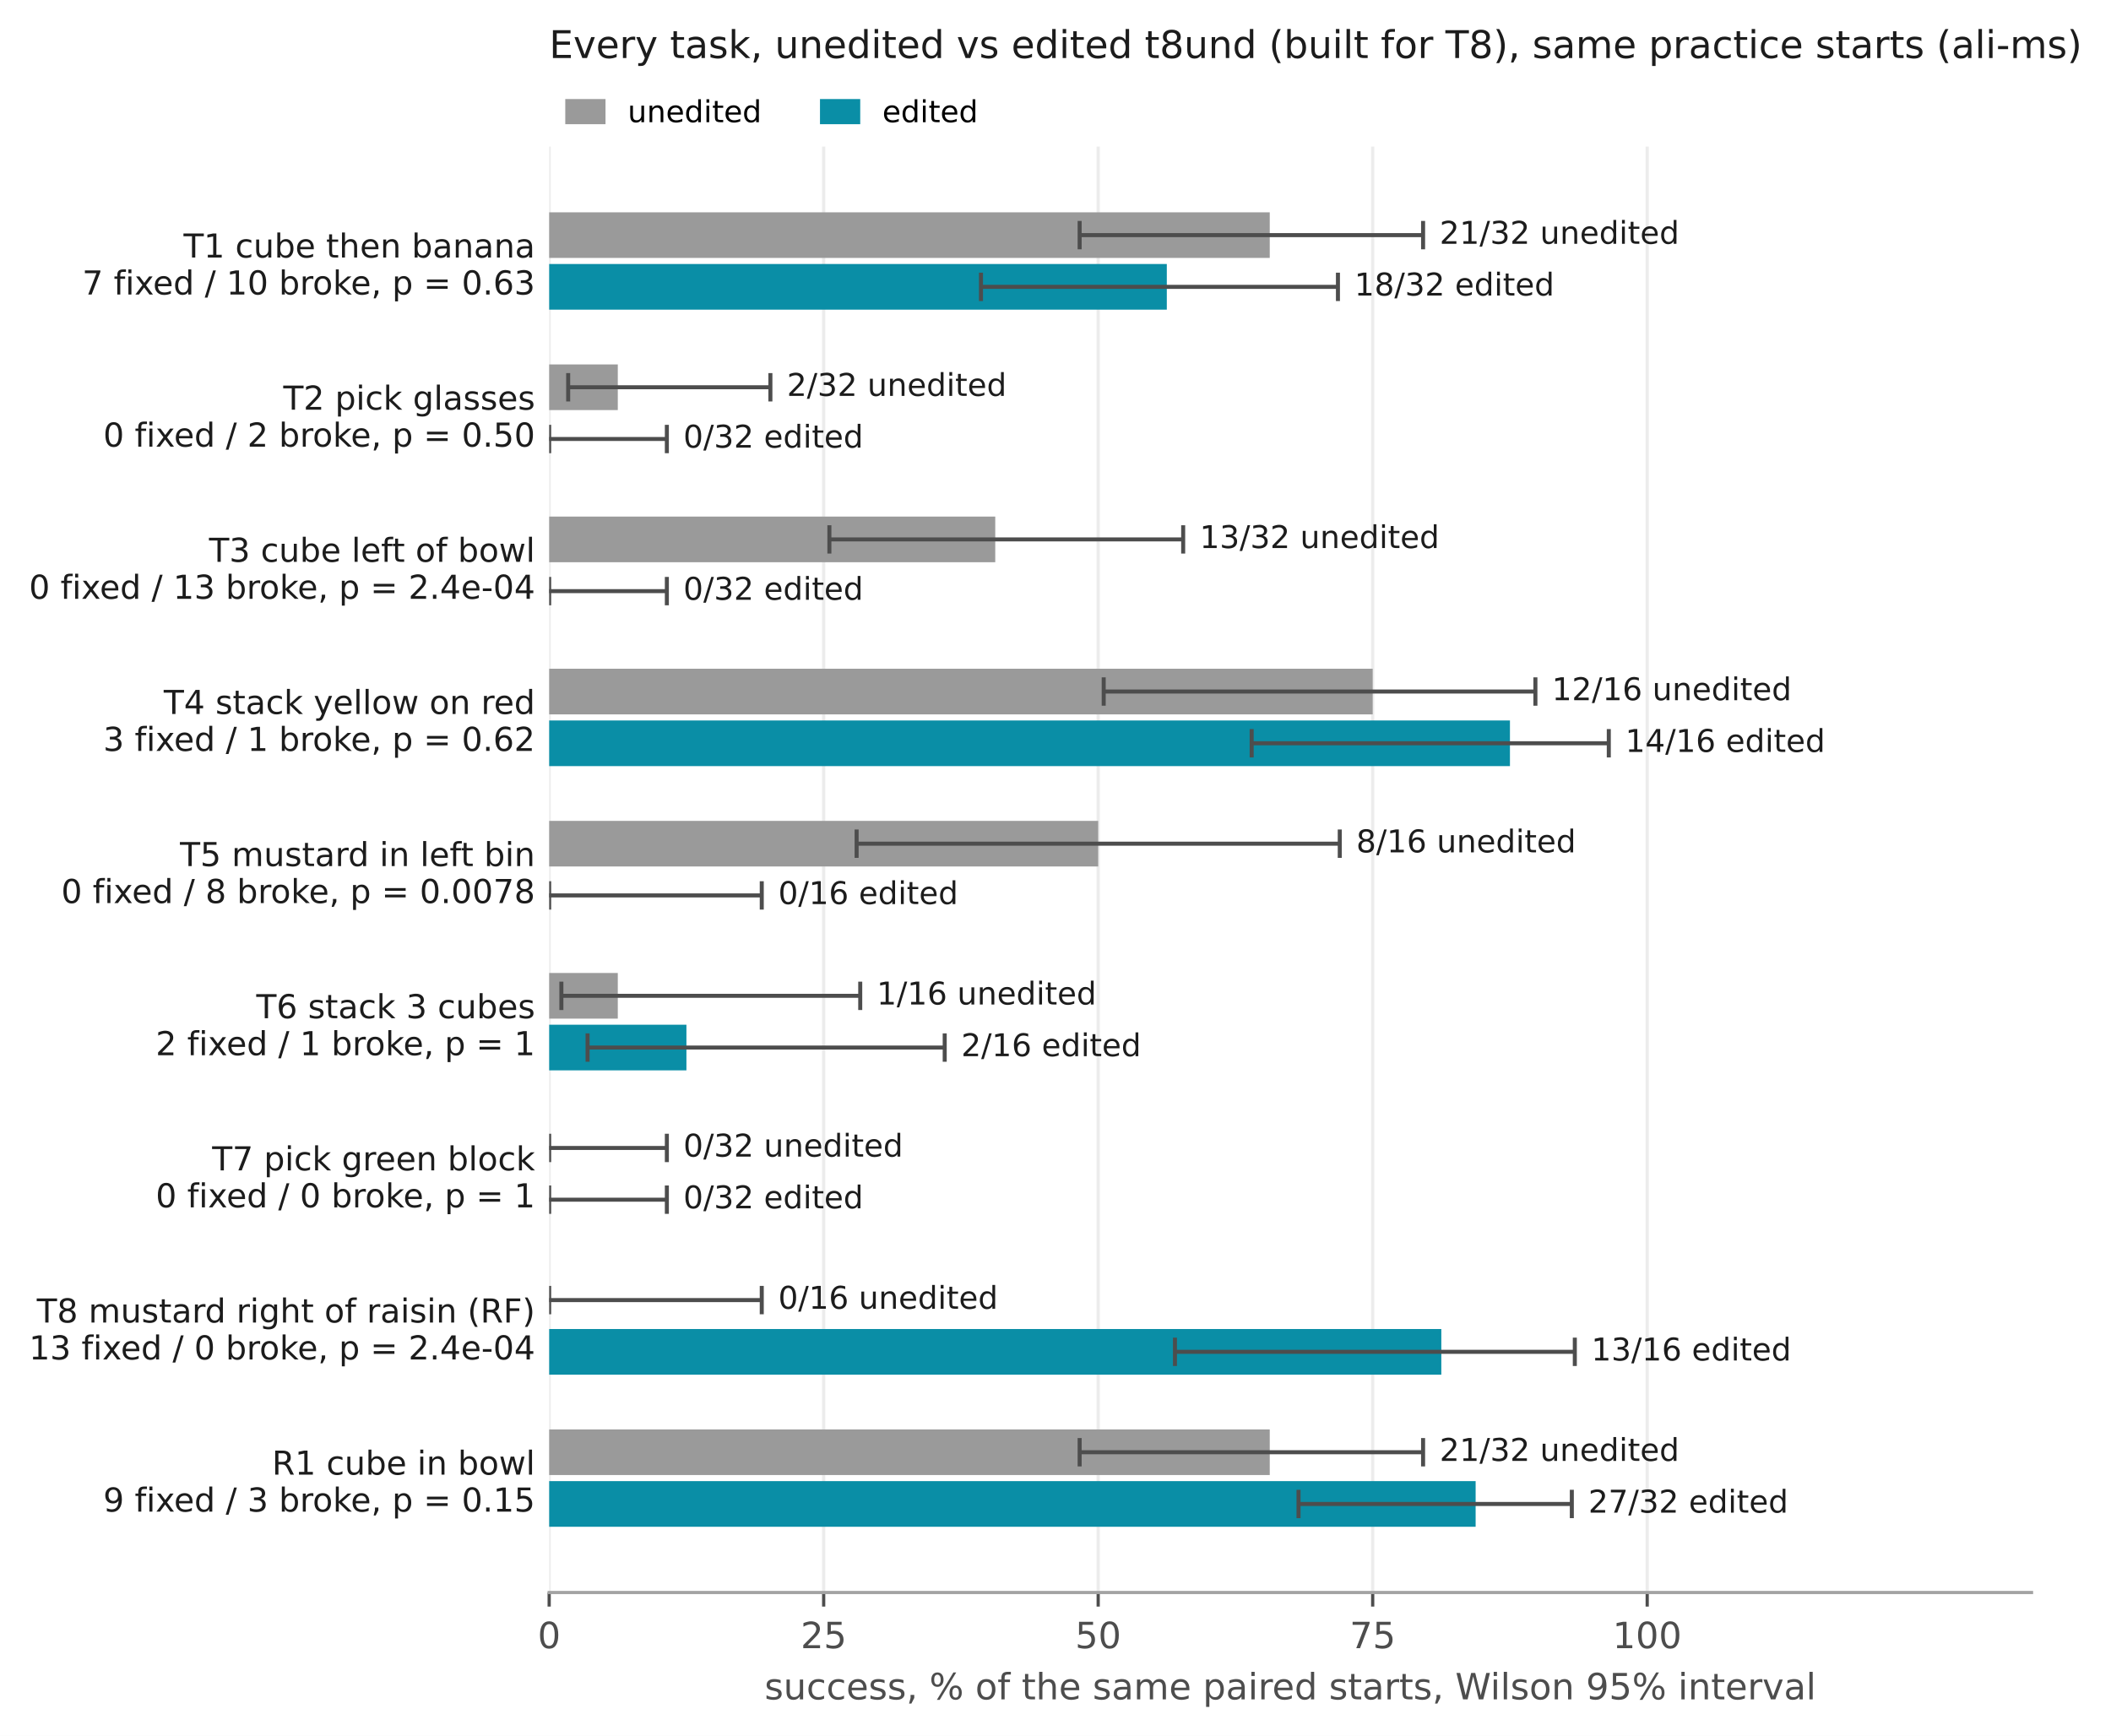
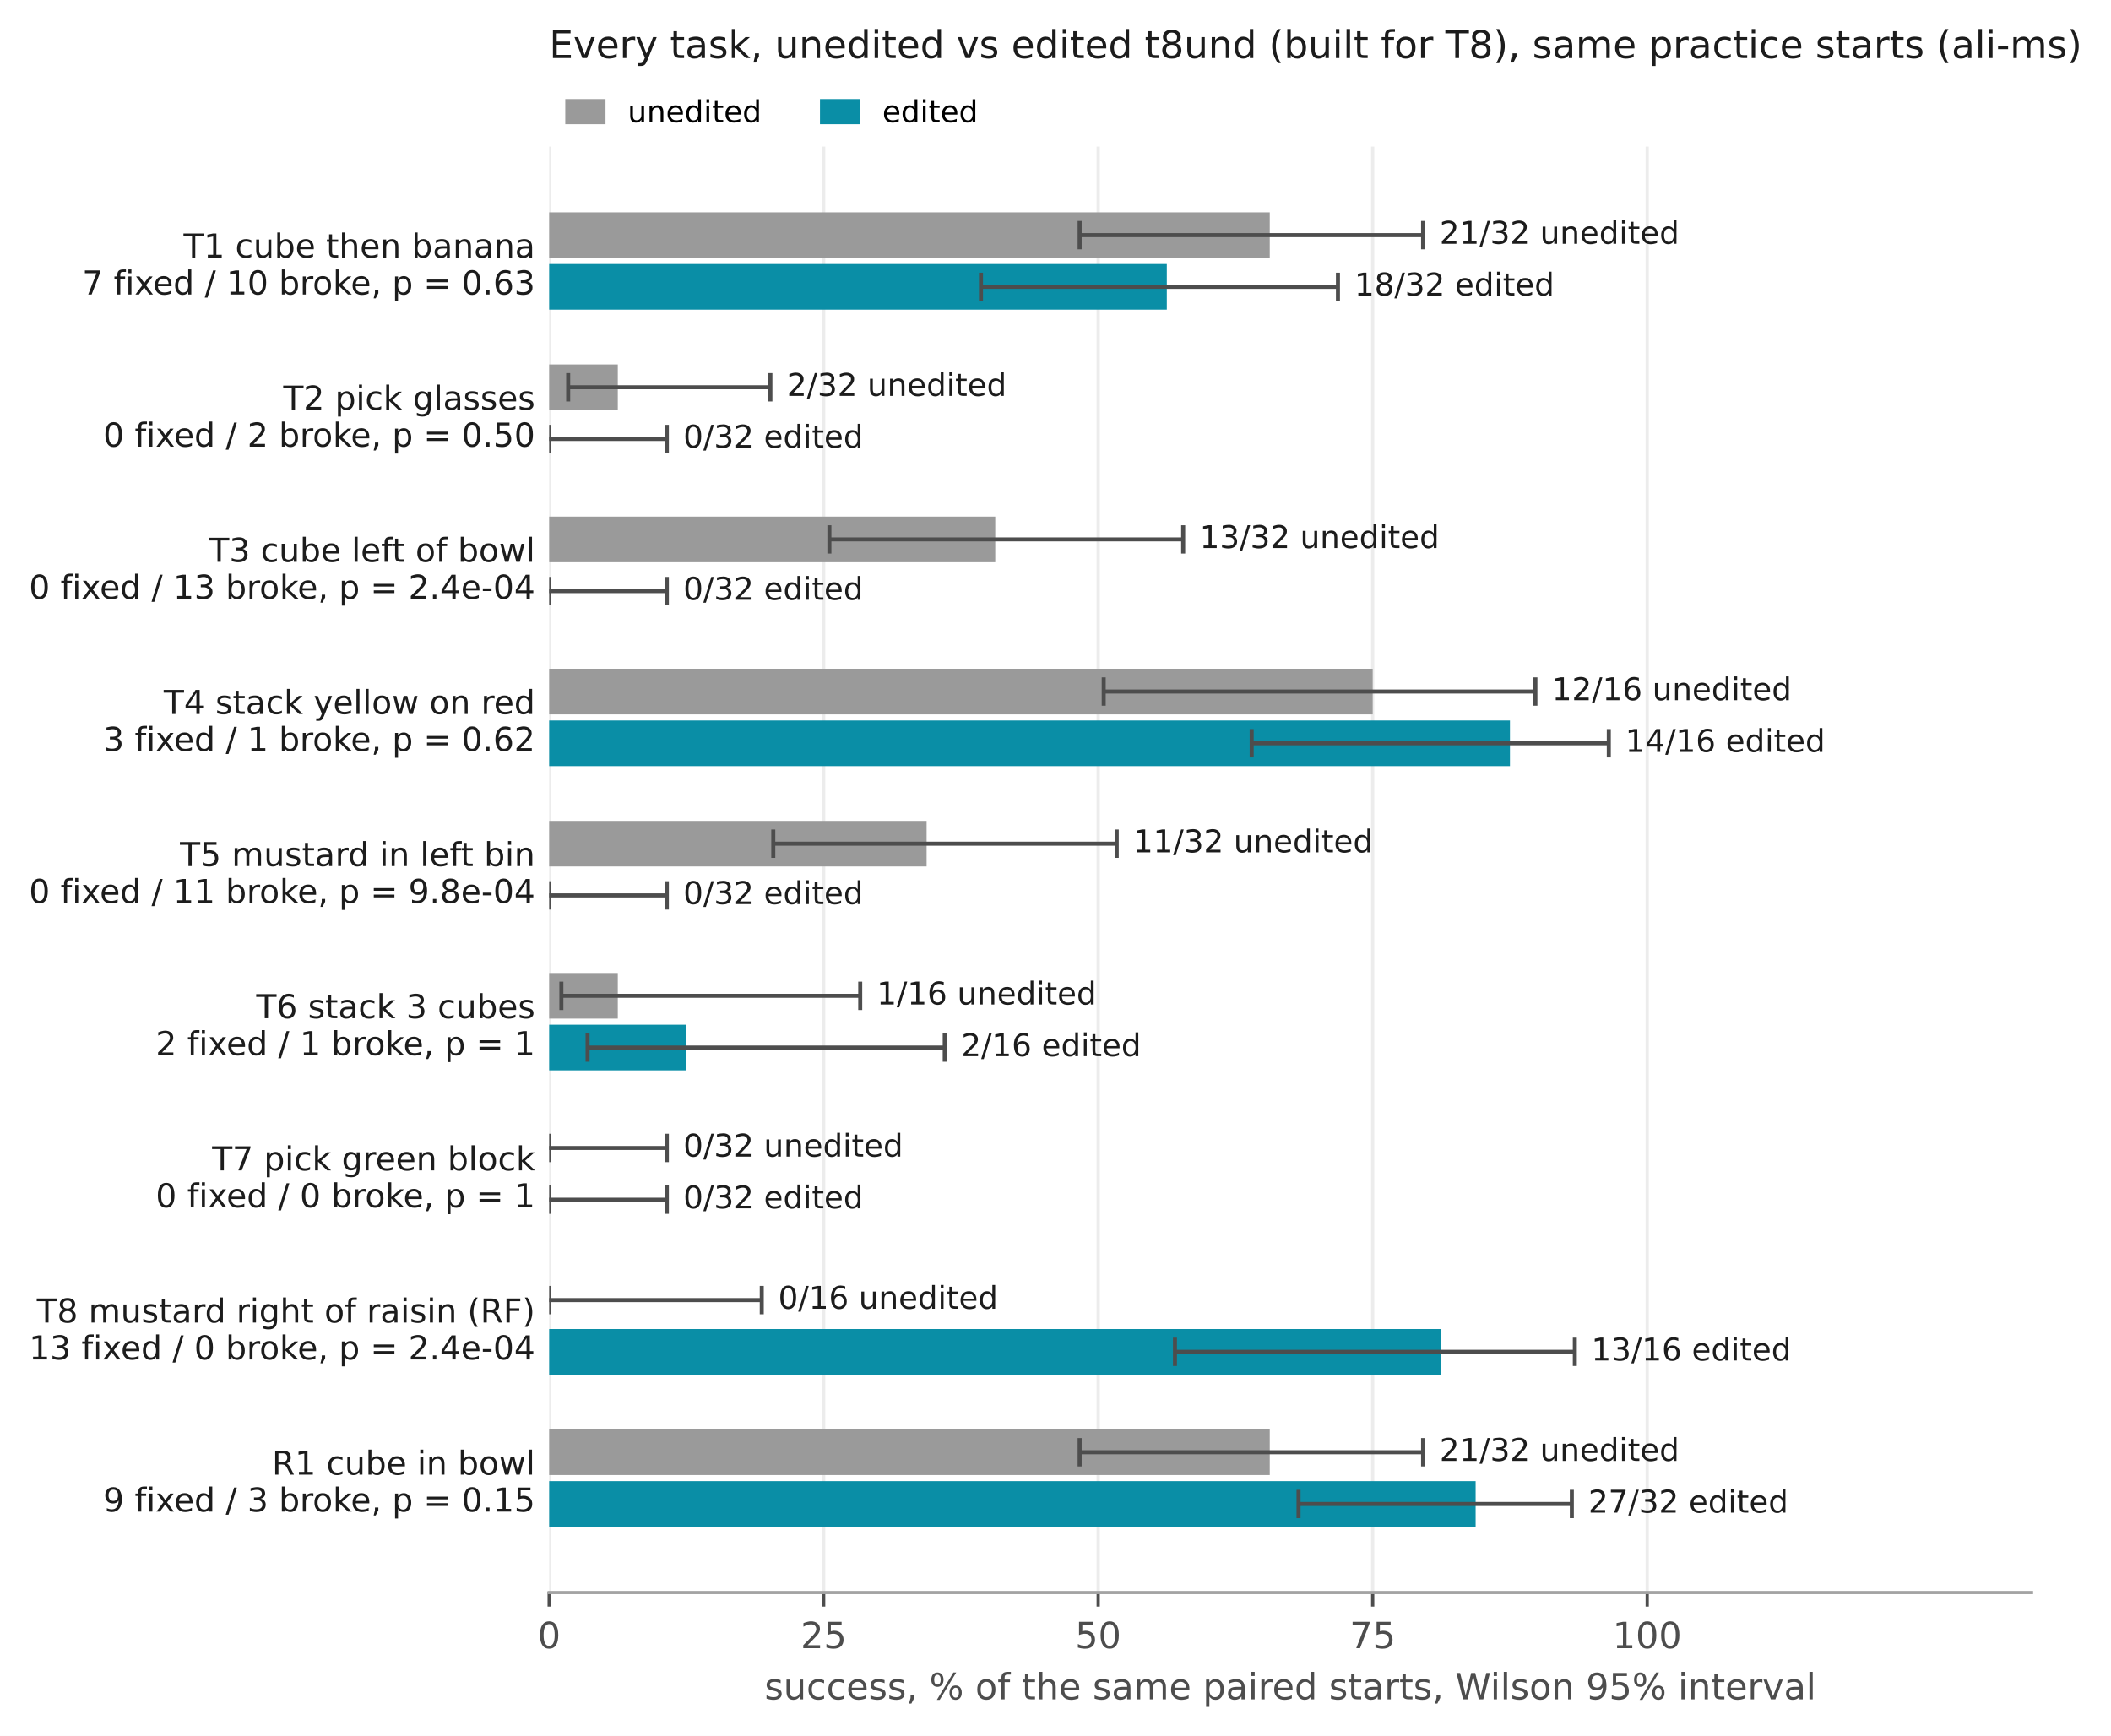
<svg xmlns="http://www.w3.org/2000/svg" xmlns:xlink="http://www.w3.org/1999/xlink" width="524.466pt" height="431.29pt" viewBox="0 0 524.466 431.29" version="1.1">
  <defs>
    <style type="text/css">*{stroke-linejoin: round; stroke-linecap: butt}</style>
  </defs>
  <g id="figure_1">
    <g id="patch_1">
      <path d="M 0 431.29  L 524.466 431.29  L 524.466 0  L 0 0  z " style="fill: #ffffff" />
    </g>
    <g id="axes_1">
      <g id="patch_2">
        <path d="M 136.438 395.67  L 504.718 395.67  L 504.718 36.419  L 136.438 36.419  z " style="fill: #ffffff" />
      </g>
      <g id="matplotlib.axis_1">
        <g id="xtick_1">
          <g id="line2d_1">
-             <path d="M 136.438 395.67  L 136.438 36.419  " clip-path="url(#pfbe857d27a)" style="fill: none; stroke: #ececec; stroke-width: 0.8; stroke-linecap: square" />
+             <path d="M 136.438 395.67  L 136.438 36.419  " clip-path="url(#p20f4d94d07)" style="fill: none; stroke: #ececec; stroke-width: 0.8; stroke-linecap: square" />
          </g>
          <g id="line2d_2">
            <defs>
-               <path id="m139476b08a" d="M 0 0  L 0 3.5  " style="stroke: #4d4d4d; stroke-width: 0.8" />
+               <path id="m79deeb6b96" d="M 0 0  L 0 3.5  " style="stroke: #4d4d4d; stroke-width: 0.8" />
            </defs>
            <g>
-               <use xlink:href="#m139476b08a" x="136.438" y="395.67" style="fill: #4d4d4d; stroke: #4d4d4d; stroke-width: 0.8" />
+               <use xlink:href="#m79deeb6b96" x="136.438" y="395.67" style="fill: #4d4d4d; stroke: #4d4d4d; stroke-width: 0.8" />
            </g>
          </g>
          <g id="text_1">
            <text style="font-size: 9px; font-family: 'DejaVu Sans'; text-anchor: middle; fill: #4d4d4d" x="136.438" y="409.508" transform="rotate(-0 136.438 409.5083)">0</text>
          </g>
        </g>
        <g id="xtick_2">
          <g id="line2d_3">
-             <path d="M 204.638 395.67  L 204.638 36.419  " clip-path="url(#pfbe857d27a)" style="fill: none; stroke: #ececec; stroke-width: 0.8; stroke-linecap: square" />
+             <path d="M 204.638 395.67  L 204.638 36.419  " clip-path="url(#p20f4d94d07)" style="fill: none; stroke: #ececec; stroke-width: 0.8; stroke-linecap: square" />
          </g>
          <g id="line2d_4">
            <g>
-               <use xlink:href="#m139476b08a" x="204.638" y="395.67" style="fill: #4d4d4d; stroke: #4d4d4d; stroke-width: 0.8" />
+               <use xlink:href="#m79deeb6b96" x="204.638" y="395.67" style="fill: #4d4d4d; stroke: #4d4d4d; stroke-width: 0.8" />
            </g>
          </g>
          <g id="text_2">
            <text style="font-size: 9px; font-family: 'DejaVu Sans'; text-anchor: middle; fill: #4d4d4d" x="204.638" y="409.508" transform="rotate(-0 204.638 409.5083)">25</text>
          </g>
        </g>
        <g id="xtick_3">
          <g id="line2d_5">
-             <path d="M 272.838 395.67  L 272.838 36.419  " clip-path="url(#pfbe857d27a)" style="fill: none; stroke: #ececec; stroke-width: 0.8; stroke-linecap: square" />
+             <path d="M 272.838 395.67  L 272.838 36.419  " clip-path="url(#p20f4d94d07)" style="fill: none; stroke: #ececec; stroke-width: 0.8; stroke-linecap: square" />
          </g>
          <g id="line2d_6">
            <g>
-               <use xlink:href="#m139476b08a" x="272.838" y="395.67" style="fill: #4d4d4d; stroke: #4d4d4d; stroke-width: 0.8" />
+               <use xlink:href="#m79deeb6b96" x="272.838" y="395.67" style="fill: #4d4d4d; stroke: #4d4d4d; stroke-width: 0.8" />
            </g>
          </g>
          <g id="text_3">
            <text style="font-size: 9px; font-family: 'DejaVu Sans'; text-anchor: middle; fill: #4d4d4d" x="272.838" y="409.508" transform="rotate(-0 272.838 409.5083)">50</text>
          </g>
        </g>
        <g id="xtick_4">
          <g id="line2d_7">
-             <path d="M 341.038 395.67  L 341.038 36.419  " clip-path="url(#pfbe857d27a)" style="fill: none; stroke: #ececec; stroke-width: 0.8; stroke-linecap: square" />
+             <path d="M 341.038 395.67  L 341.038 36.419  " clip-path="url(#p20f4d94d07)" style="fill: none; stroke: #ececec; stroke-width: 0.8; stroke-linecap: square" />
          </g>
          <g id="line2d_8">
            <g>
-               <use xlink:href="#m139476b08a" x="341.038" y="395.67" style="fill: #4d4d4d; stroke: #4d4d4d; stroke-width: 0.8" />
+               <use xlink:href="#m79deeb6b96" x="341.038" y="395.67" style="fill: #4d4d4d; stroke: #4d4d4d; stroke-width: 0.8" />
            </g>
          </g>
          <g id="text_4">
            <text style="font-size: 9px; font-family: 'DejaVu Sans'; text-anchor: middle; fill: #4d4d4d" x="341.038" y="409.508" transform="rotate(-0 341.038 409.5083)">75</text>
          </g>
        </g>
        <g id="xtick_5">
          <g id="line2d_9">
-             <path d="M 409.238 395.67  L 409.238 36.419  " clip-path="url(#pfbe857d27a)" style="fill: none; stroke: #ececec; stroke-width: 0.8; stroke-linecap: square" />
+             <path d="M 409.238 395.67  L 409.238 36.419  " clip-path="url(#p20f4d94d07)" style="fill: none; stroke: #ececec; stroke-width: 0.8; stroke-linecap: square" />
          </g>
          <g id="line2d_10">
            <g>
-               <use xlink:href="#m139476b08a" x="409.238" y="395.67" style="fill: #4d4d4d; stroke: #4d4d4d; stroke-width: 0.8" />
+               <use xlink:href="#m79deeb6b96" x="409.238" y="395.67" style="fill: #4d4d4d; stroke: #4d4d4d; stroke-width: 0.8" />
            </g>
          </g>
          <g id="text_5">
            <text style="font-size: 9px; font-family: 'DejaVu Sans'; text-anchor: middle; fill: #4d4d4d" x="409.238" y="409.508" transform="rotate(-0 409.238 409.5083)">100</text>
          </g>
        </g>
        <g id="text_6">
          <text style="font-size: 9px; font-family: 'DejaVu Sans'; text-anchor: middle; fill: #4d4d4d" x="320.578" y="422.219" transform="rotate(-0 320.578 422.2186)">success, % of the same paired starts, Wilson 95% interval</text>
        </g>
      </g>
      <g id="matplotlib.axis_2">
        <g id="ytick_1">
          <g id="line2d_11" />
          <g id="text_7">
            <text style="font-size: 8.2px; font-family: 'DejaVu Sans'; fill: #1c1c1c" transform="translate(67.56609 366.3914)">R1 cube in bowl</text>
            <text style="font-size: 8.2px; font-family: 'DejaVu Sans'; fill: #1c1c1c" transform="translate(25.63847 375.5736)">9 fixed / 3 broke, p = 0.15</text>
          </g>
        </g>
        <g id="ytick_2">
          <g id="line2d_12" />
          <g id="text_8">
            <text style="font-size: 8.2px; font-family: 'DejaVu Sans'; fill: #1c1c1c" transform="translate(9.150062 328.5914)">T8 mustard right of raisin (RF)</text>
            <text style="font-size: 8.2px; font-family: 'DejaVu Sans'; fill: #1c1c1c" transform="translate(7.2 337.7736)">13 fixed / 0 broke, p = 2.4e-04</text>
          </g>
        </g>
        <g id="ytick_3">
          <g id="line2d_13" />
          <g id="text_9">
            <text style="font-size: 8.2px; font-family: 'DejaVu Sans'; fill: #1c1c1c" transform="translate(52.71513 290.7914)">T7 pick green block</text>
            <text style="font-size: 8.2px; font-family: 'DejaVu Sans'; fill: #1c1c1c" transform="translate(38.67903 299.9737)">0 fixed / 0 broke, p = 1</text>
          </g>
        </g>
        <g id="ytick_4">
          <g id="line2d_14" />
          <g id="text_10">
            <text style="font-size: 8.2px; font-family: 'DejaVu Sans'; fill: #1c1c1c" transform="translate(63.68006 252.9914)">T6 stack 3 cubes</text>
            <text style="font-size: 8.2px; font-family: 'DejaVu Sans'; fill: #1c1c1c" transform="translate(38.67903 262.1737)">2 fixed / 1 broke, p = 1</text>
          </g>
        </g>
        <g id="ytick_5">
          <g id="line2d_15" />
          <g id="text_11">
            <text style="font-size: 8.2px; font-family: 'DejaVu Sans'; fill: #1c1c1c" transform="translate(44.72269 215.1914)">T5 mustard in left bin</text>
-             <text style="font-size: 8.2px; font-family: 'DejaVu Sans'; fill: #1c1c1c" transform="translate(15.20397 224.3736)">0 fixed / 8 broke, p = 0.0078</text>
+             <text style="font-size: 8.2px; font-family: 'DejaVu Sans'; fill: #1c1c1c" transform="translate(7.2 224.3736)">0 fixed / 11 broke, p = 9.8e-04</text>
          </g>
        </g>
        <g id="ytick_6">
          <g id="line2d_16" />
          <g id="text_12">
            <text style="font-size: 8.2px; font-family: 'DejaVu Sans'; fill: #1c1c1c" transform="translate(40.68931 177.3914)">T4 stack yellow on red</text>
            <text style="font-size: 8.2px; font-family: 'DejaVu Sans'; fill: #1c1c1c" transform="translate(25.63847 186.5736)">3 fixed / 1 broke, p = 0.62</text>
          </g>
        </g>
        <g id="ytick_7">
          <g id="line2d_17" />
          <g id="text_13">
            <text style="font-size: 8.2px; font-family: 'DejaVu Sans'; fill: #1c1c1c" transform="translate(51.93869 139.5914)">T3 cube left of bowl</text>
            <text style="font-size: 8.2px; font-family: 'DejaVu Sans'; fill: #1c1c1c" transform="translate(7.2 148.7737)">0 fixed / 13 broke, p = 2.4e-04</text>
          </g>
        </g>
        <g id="ytick_8">
          <g id="line2d_18" />
          <g id="text_14">
            <text style="font-size: 8.2px; font-family: 'DejaVu Sans'; fill: #1c1c1c" transform="translate(70.38997 101.7914)">T2 pick glasses</text>
            <text style="font-size: 8.2px; font-family: 'DejaVu Sans'; fill: #1c1c1c" transform="translate(25.63847 110.9737)">0 fixed / 2 broke, p = 0.50</text>
          </g>
        </g>
        <g id="ytick_9">
          <g id="line2d_19" />
          <g id="text_15">
            <text style="font-size: 8.2px; font-family: 'DejaVu Sans'; fill: #1c1c1c" transform="translate(45.60931 63.99144)">T1 cube then banana</text>
            <text style="font-size: 8.2px; font-family: 'DejaVu Sans'; fill: #1c1c1c" transform="translate(20.42122 73.17365)">7 fixed / 10 broke, p = 0.63</text>
          </g>
        </g>
      </g>
      <g id="patch_3">
-         <path d="M 136.438 64.088  L 315.463 64.088  L 315.463 52.748  L 136.438 52.748  z " clip-path="url(#pfbe857d27a)" style="fill: #9a9a9a" />
+         <path d="M 136.438 64.088  L 315.463 64.088  L 315.463 52.748  L 136.438 52.748  z " clip-path="url(#p20f4d94d07)" style="fill: #9a9a9a" />
      </g>
      <g id="patch_4">
-         <path d="M 136.438 76.94  L 289.888 76.94  L 289.888 65.6  L 136.438 65.6  z " clip-path="url(#pfbe857d27a)" style="fill: #0a8ea6" />
+         <path d="M 136.438 76.94  L 289.888 76.94  L 289.888 65.6  L 136.438 65.6  z " clip-path="url(#p20f4d94d07)" style="fill: #0a8ea6" />
      </g>
      <g id="patch_5">
-         <path d="M 136.438 101.888  L 153.488 101.888  L 153.488 90.548  L 136.438 90.548  z " clip-path="url(#pfbe857d27a)" style="fill: #9a9a9a" />
+         <path d="M 136.438 101.888  L 153.488 101.888  L 153.488 90.548  L 136.438 90.548  z " clip-path="url(#p20f4d94d07)" style="fill: #9a9a9a" />
      </g>
      <g id="patch_6">
-         <path d="M 136.438 114.74  L 136.438 114.74  L 136.438 103.4  L 136.438 103.4  z " clip-path="url(#pfbe857d27a)" style="fill: #0a8ea6" />
+         <path d="M 136.438 114.74  L 136.438 114.74  L 136.438 103.4  L 136.438 103.4  z " clip-path="url(#p20f4d94d07)" style="fill: #0a8ea6" />
      </g>
      <g id="patch_7">
-         <path d="M 136.438 139.688  L 247.263 139.688  L 247.263 128.348  L 136.438 128.348  z " clip-path="url(#pfbe857d27a)" style="fill: #9a9a9a" />
+         <path d="M 136.438 139.688  L 247.263 139.688  L 247.263 128.348  L 136.438 128.348  z " clip-path="url(#p20f4d94d07)" style="fill: #9a9a9a" />
      </g>
      <g id="patch_8">
-         <path d="M 136.438 152.54  L 136.438 152.54  L 136.438 141.2  L 136.438 141.2  z " clip-path="url(#pfbe857d27a)" style="fill: #0a8ea6" />
+         <path d="M 136.438 152.54  L 136.438 152.54  L 136.438 141.2  L 136.438 141.2  z " clip-path="url(#p20f4d94d07)" style="fill: #0a8ea6" />
      </g>
      <g id="patch_9">
-         <path d="M 136.438 177.488  L 341.038 177.488  L 341.038 166.148  L 136.438 166.148  z " clip-path="url(#pfbe857d27a)" style="fill: #9a9a9a" />
+         <path d="M 136.438 177.488  L 341.038 177.488  L 341.038 166.148  L 136.438 166.148  z " clip-path="url(#p20f4d94d07)" style="fill: #9a9a9a" />
      </g>
      <g id="patch_10">
-         <path d="M 136.438 190.34  L 375.138 190.34  L 375.138 179  L 136.438 179  z " clip-path="url(#pfbe857d27a)" style="fill: #0a8ea6" />
+         <path d="M 136.438 190.34  L 375.138 190.34  L 375.138 179  L 136.438 179  z " clip-path="url(#p20f4d94d07)" style="fill: #0a8ea6" />
      </g>
      <g id="patch_11">
-         <path d="M 136.438 215.288  L 272.838 215.288  L 272.838 203.948  L 136.438 203.948  z " clip-path="url(#pfbe857d27a)" style="fill: #9a9a9a" />
+         <path d="M 136.438 215.288  L 230.213 215.288  L 230.213 203.948  L 136.438 203.948  z " clip-path="url(#p20f4d94d07)" style="fill: #9a9a9a" />
      </g>
      <g id="patch_12">
-         <path d="M 136.438 228.14  L 136.438 228.14  L 136.438 216.8  L 136.438 216.8  z " clip-path="url(#pfbe857d27a)" style="fill: #0a8ea6" />
+         <path d="M 136.438 228.14  L 136.438 228.14  L 136.438 216.8  L 136.438 216.8  z " clip-path="url(#p20f4d94d07)" style="fill: #0a8ea6" />
      </g>
      <g id="patch_13">
-         <path d="M 136.438 253.088  L 153.488 253.088  L 153.488 241.748  L 136.438 241.748  z " clip-path="url(#pfbe857d27a)" style="fill: #9a9a9a" />
+         <path d="M 136.438 253.088  L 153.488 253.088  L 153.488 241.748  L 136.438 241.748  z " clip-path="url(#p20f4d94d07)" style="fill: #9a9a9a" />
      </g>
      <g id="patch_14">
-         <path d="M 136.438 265.94  L 170.538 265.94  L 170.538 254.6  L 136.438 254.6  z " clip-path="url(#pfbe857d27a)" style="fill: #0a8ea6" />
+         <path d="M 136.438 265.94  L 170.538 265.94  L 170.538 254.6  L 136.438 254.6  z " clip-path="url(#p20f4d94d07)" style="fill: #0a8ea6" />
      </g>
      <g id="patch_15">
-         <path d="M 136.438 290.888  L 136.438 290.888  L 136.438 279.548  L 136.438 279.548  z " clip-path="url(#pfbe857d27a)" style="fill: #9a9a9a" />
+         <path d="M 136.438 290.888  L 136.438 290.888  L 136.438 279.548  L 136.438 279.548  z " clip-path="url(#p20f4d94d07)" style="fill: #9a9a9a" />
      </g>
      <g id="patch_16">
-         <path d="M 136.438 303.74  L 136.438 303.74  L 136.438 292.4  L 136.438 292.4  z " clip-path="url(#pfbe857d27a)" style="fill: #0a8ea6" />
+         <path d="M 136.438 303.74  L 136.438 303.74  L 136.438 292.4  L 136.438 292.4  z " clip-path="url(#p20f4d94d07)" style="fill: #0a8ea6" />
      </g>
      <g id="patch_17">
-         <path d="M 136.438 328.688  L 136.438 328.688  L 136.438 317.348  L 136.438 317.348  z " clip-path="url(#pfbe857d27a)" style="fill: #9a9a9a" />
+         <path d="M 136.438 328.688  L 136.438 328.688  L 136.438 317.348  L 136.438 317.348  z " clip-path="url(#p20f4d94d07)" style="fill: #9a9a9a" />
      </g>
      <g id="patch_18">
-         <path d="M 136.438 341.54  L 358.088 341.54  L 358.088 330.2  L 136.438 330.2  z " clip-path="url(#pfbe857d27a)" style="fill: #0a8ea6" />
+         <path d="M 136.438 341.54  L 358.088 341.54  L 358.088 330.2  L 136.438 330.2  z " clip-path="url(#p20f4d94d07)" style="fill: #0a8ea6" />
      </g>
      <g id="patch_19">
-         <path d="M 136.438 366.488  L 315.463 366.488  L 315.463 355.148  L 136.438 355.148  z " clip-path="url(#pfbe857d27a)" style="fill: #9a9a9a" />
+         <path d="M 136.438 366.488  L 315.463 366.488  L 315.463 355.148  L 136.438 355.148  z " clip-path="url(#p20f4d94d07)" style="fill: #9a9a9a" />
      </g>
      <g id="patch_20">
-         <path d="M 136.438 379.34  L 366.613 379.34  L 366.613 368  L 136.438 368  z " clip-path="url(#pfbe857d27a)" style="fill: #0a8ea6" />
+         <path d="M 136.438 379.34  L 366.613 379.34  L 366.613 368  L 136.438 368  z " clip-path="url(#p20f4d94d07)" style="fill: #0a8ea6" />
      </g>
      <g id="patch_21">
        <path d="M 136.438 395.67  L 504.718 395.67  " style="fill: none; stroke: #a3a3a3; stroke-width: 0.8; stroke-linejoin: miter; stroke-linecap: square" />
      </g>
      <g id="line2d_20">
-         <path d="M 268.231 58.418  L 353.558 58.418  " clip-path="url(#pfbe857d27a)" style="fill: none; stroke: #4d4d4d" />
+         <path d="M 268.231 58.418  L 353.558 58.418  " clip-path="url(#p20f4d94d07)" style="fill: none; stroke: #4d4d4d" />
      </g>
      <g id="line2d_21">
-         <path d="M 268.231 61.442  L 268.231 55.394  " clip-path="url(#pfbe857d27a)" style="fill: none; stroke: #4d4d4d; stroke-linecap: square" />
+         <path d="M 268.231 61.442  L 268.231 55.394  " clip-path="url(#p20f4d94d07)" style="fill: none; stroke: #4d4d4d; stroke-linecap: square" />
      </g>
      <g id="line2d_22">
-         <path d="M 353.558 61.442  L 353.558 55.394  " clip-path="url(#pfbe857d27a)" style="fill: none; stroke: #4d4d4d; stroke-linecap: square" />
+         <path d="M 353.558 61.442  L 353.558 55.394  " clip-path="url(#p20f4d94d07)" style="fill: none; stroke: #4d4d4d; stroke-linecap: square" />
      </g>
      <g id="text_16">
        <text style="font-size: 7.8px; font-family: 'DejaVu Sans'; text-anchor: start; fill: #1c1c1c" x="357.65" y="60.57" transform="rotate(-0 357.6504 60.57043)">21/32 unedited</text>
      </g>
      <g id="line2d_23">
-         <path d="M 243.718 71.27  L 332.403 71.27  " clip-path="url(#pfbe857d27a)" style="fill: none; stroke: #4d4d4d" />
+         <path d="M 243.718 71.27  L 332.403 71.27  " clip-path="url(#p20f4d94d07)" style="fill: none; stroke: #4d4d4d" />
      </g>
      <g id="line2d_24">
-         <path d="M 243.718 74.294  L 243.718 68.246  " clip-path="url(#pfbe857d27a)" style="fill: none; stroke: #4d4d4d; stroke-linecap: square" />
+         <path d="M 243.718 74.294  L 243.718 68.246  " clip-path="url(#p20f4d94d07)" style="fill: none; stroke: #4d4d4d; stroke-linecap: square" />
      </g>
      <g id="line2d_25">
-         <path d="M 332.403 74.294  L 332.403 68.246  " clip-path="url(#pfbe857d27a)" style="fill: none; stroke: #4d4d4d; stroke-linecap: square" />
+         <path d="M 332.403 74.294  L 332.403 68.246  " clip-path="url(#p20f4d94d07)" style="fill: none; stroke: #4d4d4d; stroke-linecap: square" />
      </g>
      <g id="text_17">
        <text style="font-size: 7.8px; font-family: 'DejaVu Sans'; text-anchor: start; fill: #1c1c1c" x="336.495" y="73.422" transform="rotate(-0 336.495 73.42243)">18/32 edited</text>
      </g>
      <g id="line2d_26">
-         <path d="M 141.16 96.218  L 191.399 96.218  " clip-path="url(#pfbe857d27a)" style="fill: none; stroke: #4d4d4d" />
+         <path d="M 141.16 96.218  L 191.399 96.218  " clip-path="url(#p20f4d94d07)" style="fill: none; stroke: #4d4d4d" />
      </g>
      <g id="line2d_27">
-         <path d="M 141.16 99.242  L 141.16 93.194  " clip-path="url(#pfbe857d27a)" style="fill: none; stroke: #4d4d4d; stroke-linecap: square" />
+         <path d="M 141.16 99.242  L 141.16 93.194  " clip-path="url(#p20f4d94d07)" style="fill: none; stroke: #4d4d4d; stroke-linecap: square" />
      </g>
      <g id="line2d_28">
-         <path d="M 191.399 99.242  L 191.399 93.194  " clip-path="url(#pfbe857d27a)" style="fill: none; stroke: #4d4d4d; stroke-linecap: square" />
+         <path d="M 191.399 99.242  L 191.399 93.194  " clip-path="url(#p20f4d94d07)" style="fill: none; stroke: #4d4d4d; stroke-linecap: square" />
      </g>
      <g id="text_18">
        <text style="font-size: 7.8px; font-family: 'DejaVu Sans'; text-anchor: start; fill: #1c1c1c" x="195.491" y="98.37" transform="rotate(-0 195.4914 98.37043)">2/32 unedited</text>
      </g>
      <g id="line2d_29">
-         <path d="M 136.438 109.07  L 165.677 109.07  " clip-path="url(#pfbe857d27a)" style="fill: none; stroke: #4d4d4d" />
+         <path d="M 136.438 109.07  L 165.677 109.07  " clip-path="url(#p20f4d94d07)" style="fill: none; stroke: #4d4d4d" />
      </g>
      <g id="line2d_30">
-         <path d="M 136.438 112.094  L 136.438 106.046  " clip-path="url(#pfbe857d27a)" style="fill: none; stroke: #4d4d4d; stroke-linecap: square" />
+         <path d="M 136.438 112.094  L 136.438 106.046  " clip-path="url(#p20f4d94d07)" style="fill: none; stroke: #4d4d4d; stroke-linecap: square" />
      </g>
      <g id="line2d_31">
-         <path d="M 165.677 112.094  L 165.677 106.046  " clip-path="url(#pfbe857d27a)" style="fill: none; stroke: #4d4d4d; stroke-linecap: square" />
+         <path d="M 165.677 112.094  L 165.677 106.046  " clip-path="url(#p20f4d94d07)" style="fill: none; stroke: #4d4d4d; stroke-linecap: square" />
      </g>
      <g id="text_19">
        <text style="font-size: 7.8px; font-family: 'DejaVu Sans'; text-anchor: start; fill: #1c1c1c" x="169.769" y="111.222" transform="rotate(-0 169.7685 111.2224)">0/32 edited</text>
      </g>
      <g id="line2d_32">
-         <path d="M 206.056 134.018  L 293.953 134.018  " clip-path="url(#pfbe857d27a)" style="fill: none; stroke: #4d4d4d" />
+         <path d="M 206.056 134.018  L 293.953 134.018  " clip-path="url(#p20f4d94d07)" style="fill: none; stroke: #4d4d4d" />
      </g>
      <g id="line2d_33">
-         <path d="M 206.056 137.042  L 206.056 130.994  " clip-path="url(#pfbe857d27a)" style="fill: none; stroke: #4d4d4d; stroke-linecap: square" />
+         <path d="M 206.056 137.042  L 206.056 130.994  " clip-path="url(#p20f4d94d07)" style="fill: none; stroke: #4d4d4d; stroke-linecap: square" />
      </g>
      <g id="line2d_34">
-         <path d="M 293.953 137.042  L 293.953 130.994  " clip-path="url(#pfbe857d27a)" style="fill: none; stroke: #4d4d4d; stroke-linecap: square" />
+         <path d="M 293.953 137.042  L 293.953 130.994  " clip-path="url(#p20f4d94d07)" style="fill: none; stroke: #4d4d4d; stroke-linecap: square" />
      </g>
      <g id="text_20">
        <text style="font-size: 7.8px; font-family: 'DejaVu Sans'; text-anchor: start; fill: #1c1c1c" x="298.045" y="136.17" transform="rotate(-0 298.0447 136.1704)">13/32 unedited</text>
      </g>
      <g id="line2d_35">
-         <path d="M 136.438 146.87  L 165.677 146.87  " clip-path="url(#pfbe857d27a)" style="fill: none; stroke: #4d4d4d" />
+         <path d="M 136.438 146.87  L 165.677 146.87  " clip-path="url(#p20f4d94d07)" style="fill: none; stroke: #4d4d4d" />
      </g>
      <g id="line2d_36">
-         <path d="M 136.438 149.894  L 136.438 143.846  " clip-path="url(#pfbe857d27a)" style="fill: none; stroke: #4d4d4d; stroke-linecap: square" />
+         <path d="M 136.438 149.894  L 136.438 143.846  " clip-path="url(#p20f4d94d07)" style="fill: none; stroke: #4d4d4d; stroke-linecap: square" />
      </g>
      <g id="line2d_37">
-         <path d="M 165.677 149.894  L 165.677 143.846  " clip-path="url(#pfbe857d27a)" style="fill: none; stroke: #4d4d4d; stroke-linecap: square" />
+         <path d="M 165.677 149.894  L 165.677 143.846  " clip-path="url(#p20f4d94d07)" style="fill: none; stroke: #4d4d4d; stroke-linecap: square" />
      </g>
      <g id="text_21">
        <text style="font-size: 7.8px; font-family: 'DejaVu Sans'; text-anchor: start; fill: #1c1c1c" x="169.769" y="149.022" transform="rotate(-0 169.7685 149.0224)">0/32 edited</text>
      </g>
      <g id="line2d_38">
-         <path d="M 274.207 171.818  L 381.461 171.818  " clip-path="url(#pfbe857d27a)" style="fill: none; stroke: #4d4d4d" />
+         <path d="M 274.207 171.818  L 381.461 171.818  " clip-path="url(#p20f4d94d07)" style="fill: none; stroke: #4d4d4d" />
      </g>
      <g id="line2d_39">
-         <path d="M 274.207 174.842  L 274.207 168.794  " clip-path="url(#pfbe857d27a)" style="fill: none; stroke: #4d4d4d; stroke-linecap: square" />
+         <path d="M 274.207 174.842  L 274.207 168.794  " clip-path="url(#p20f4d94d07)" style="fill: none; stroke: #4d4d4d; stroke-linecap: square" />
      </g>
      <g id="line2d_40">
-         <path d="M 381.461 174.842  L 381.461 168.794  " clip-path="url(#pfbe857d27a)" style="fill: none; stroke: #4d4d4d; stroke-linecap: square" />
+         <path d="M 381.461 174.842  L 381.461 168.794  " clip-path="url(#p20f4d94d07)" style="fill: none; stroke: #4d4d4d; stroke-linecap: square" />
      </g>
      <g id="text_22">
        <text style="font-size: 7.8px; font-family: 'DejaVu Sans'; text-anchor: start; fill: #1c1c1c" x="385.553" y="173.97" transform="rotate(-0 385.5534 173.9704)">12/16 unedited</text>
      </g>
      <g id="line2d_41">
-         <path d="M 310.968 184.67  L 399.696 184.67  " clip-path="url(#pfbe857d27a)" style="fill: none; stroke: #4d4d4d" />
+         <path d="M 310.968 184.67  L 399.696 184.67  " clip-path="url(#p20f4d94d07)" style="fill: none; stroke: #4d4d4d" />
      </g>
      <g id="line2d_42">
-         <path d="M 310.968 187.694  L 310.968 181.646  " clip-path="url(#pfbe857d27a)" style="fill: none; stroke: #4d4d4d; stroke-linecap: square" />
+         <path d="M 310.968 187.694  L 310.968 181.646  " clip-path="url(#p20f4d94d07)" style="fill: none; stroke: #4d4d4d; stroke-linecap: square" />
      </g>
      <g id="line2d_43">
-         <path d="M 399.696 187.694  L 399.696 181.646  " clip-path="url(#pfbe857d27a)" style="fill: none; stroke: #4d4d4d; stroke-linecap: square" />
+         <path d="M 399.696 187.694  L 399.696 181.646  " clip-path="url(#p20f4d94d07)" style="fill: none; stroke: #4d4d4d; stroke-linecap: square" />
      </g>
      <g id="text_23">
        <text style="font-size: 7.8px; font-family: 'DejaVu Sans'; text-anchor: start; fill: #1c1c1c" x="403.788" y="186.822" transform="rotate(-0 403.7882 186.8224)">14/16 edited</text>
      </g>
      <g id="line2d_44">
-         <path d="M 212.821 209.618  L 332.855 209.618  " clip-path="url(#pfbe857d27a)" style="fill: none; stroke: #4d4d4d" />
+         <path d="M 192.118 209.618  L 277.445 209.618  " clip-path="url(#p20f4d94d07)" style="fill: none; stroke: #4d4d4d" />
      </g>
      <g id="line2d_45">
-         <path d="M 212.821 212.642  L 212.821 206.594  " clip-path="url(#pfbe857d27a)" style="fill: none; stroke: #4d4d4d; stroke-linecap: square" />
+         <path d="M 192.118 212.642  L 192.118 206.594  " clip-path="url(#p20f4d94d07)" style="fill: none; stroke: #4d4d4d; stroke-linecap: square" />
      </g>
      <g id="line2d_46">
-         <path d="M 332.855 212.642  L 332.855 206.594  " clip-path="url(#pfbe857d27a)" style="fill: none; stroke: #4d4d4d; stroke-linecap: square" />
+         <path d="M 277.445 212.642  L 277.445 206.594  " clip-path="url(#p20f4d94d07)" style="fill: none; stroke: #4d4d4d; stroke-linecap: square" />
      </g>
      <g id="text_24">
-         <text style="font-size: 7.8px; font-family: 'DejaVu Sans'; text-anchor: start; fill: #1c1c1c" x="336.947" y="211.77" transform="rotate(-0 336.9472 211.7704)">8/16 unedited</text>
+         <text style="font-size: 7.8px; font-family: 'DejaVu Sans'; text-anchor: start; fill: #1c1c1c" x="281.537" y="211.77" transform="rotate(-0 281.5374 211.7704)">11/32 unedited</text>
      </g>
      <g id="line2d_47">
-         <path d="M 136.438 222.47  L 189.254 222.47  " clip-path="url(#pfbe857d27a)" style="fill: none; stroke: #4d4d4d" />
+         <path d="M 136.438 222.47  L 165.677 222.47  " clip-path="url(#p20f4d94d07)" style="fill: none; stroke: #4d4d4d" />
      </g>
      <g id="line2d_48">
-         <path d="M 136.438 225.494  L 136.438 219.446  " clip-path="url(#pfbe857d27a)" style="fill: none; stroke: #4d4d4d; stroke-linecap: square" />
+         <path d="M 136.438 225.494  L 136.438 219.446  " clip-path="url(#p20f4d94d07)" style="fill: none; stroke: #4d4d4d; stroke-linecap: square" />
      </g>
      <g id="line2d_49">
-         <path d="M 189.254 225.494  L 189.254 219.446  " clip-path="url(#pfbe857d27a)" style="fill: none; stroke: #4d4d4d; stroke-linecap: square" />
+         <path d="M 165.677 225.494  L 165.677 219.446  " clip-path="url(#p20f4d94d07)" style="fill: none; stroke: #4d4d4d; stroke-linecap: square" />
      </g>
      <g id="text_25">
-         <text style="font-size: 7.8px; font-family: 'DejaVu Sans'; text-anchor: start; fill: #1c1c1c" x="193.346" y="224.622" transform="rotate(-0 193.3462 224.6224)">0/16 edited</text>
+         <text style="font-size: 7.8px; font-family: 'DejaVu Sans'; text-anchor: start; fill: #1c1c1c" x="169.769" y="224.622" transform="rotate(-0 169.7685 224.6224)">0/32 edited</text>
      </g>
      <g id="line2d_50">
-         <path d="M 139.471 247.418  L 213.719 247.418  " clip-path="url(#pfbe857d27a)" style="fill: none; stroke: #4d4d4d" />
+         <path d="M 139.471 247.418  L 213.719 247.418  " clip-path="url(#p20f4d94d07)" style="fill: none; stroke: #4d4d4d" />
      </g>
      <g id="line2d_51">
-         <path d="M 139.471 250.442  L 139.471 244.394  " clip-path="url(#pfbe857d27a)" style="fill: none; stroke: #4d4d4d; stroke-linecap: square" />
+         <path d="M 139.471 250.442  L 139.471 244.394  " clip-path="url(#p20f4d94d07)" style="fill: none; stroke: #4d4d4d; stroke-linecap: square" />
      </g>
      <g id="line2d_52">
-         <path d="M 213.719 250.442  L 213.719 244.394  " clip-path="url(#pfbe857d27a)" style="fill: none; stroke: #4d4d4d; stroke-linecap: square" />
+         <path d="M 213.719 250.442  L 213.719 244.394  " clip-path="url(#p20f4d94d07)" style="fill: none; stroke: #4d4d4d; stroke-linecap: square" />
      </g>
      <g id="text_26">
        <text style="font-size: 7.8px; font-family: 'DejaVu Sans'; text-anchor: start; fill: #1c1c1c" x="217.811" y="249.57" transform="rotate(-0 217.8108 249.5704)">1/16 unedited</text>
      </g>
      <g id="line2d_53">
-         <path d="M 145.98 260.27  L 234.708 260.27  " clip-path="url(#pfbe857d27a)" style="fill: none; stroke: #4d4d4d" />
+         <path d="M 145.98 260.27  L 234.708 260.27  " clip-path="url(#p20f4d94d07)" style="fill: none; stroke: #4d4d4d" />
      </g>
      <g id="line2d_54">
-         <path d="M 145.98 263.294  L 145.98 257.246  " clip-path="url(#pfbe857d27a)" style="fill: none; stroke: #4d4d4d; stroke-linecap: square" />
+         <path d="M 145.98 263.294  L 145.98 257.246  " clip-path="url(#p20f4d94d07)" style="fill: none; stroke: #4d4d4d; stroke-linecap: square" />
      </g>
      <g id="line2d_55">
-         <path d="M 234.708 263.294  L 234.708 257.246  " clip-path="url(#pfbe857d27a)" style="fill: none; stroke: #4d4d4d; stroke-linecap: square" />
+         <path d="M 234.708 263.294  L 234.708 257.246  " clip-path="url(#p20f4d94d07)" style="fill: none; stroke: #4d4d4d; stroke-linecap: square" />
      </g>
      <g id="text_27">
        <text style="font-size: 7.8px; font-family: 'DejaVu Sans'; text-anchor: start; fill: #1c1c1c" x="238.8" y="262.422" transform="rotate(-0 238.8003 262.4224)">2/16 edited</text>
      </g>
      <g id="line2d_56">
-         <path d="M 136.438 285.218  L 165.677 285.218  " clip-path="url(#pfbe857d27a)" style="fill: none; stroke: #4d4d4d" />
+         <path d="M 136.438 285.218  L 165.677 285.218  " clip-path="url(#p20f4d94d07)" style="fill: none; stroke: #4d4d4d" />
      </g>
      <g id="line2d_57">
-         <path d="M 136.438 288.242  L 136.438 282.194  " clip-path="url(#pfbe857d27a)" style="fill: none; stroke: #4d4d4d; stroke-linecap: square" />
+         <path d="M 136.438 288.242  L 136.438 282.194  " clip-path="url(#p20f4d94d07)" style="fill: none; stroke: #4d4d4d; stroke-linecap: square" />
      </g>
      <g id="line2d_58">
-         <path d="M 165.677 288.242  L 165.677 282.194  " clip-path="url(#pfbe857d27a)" style="fill: none; stroke: #4d4d4d; stroke-linecap: square" />
+         <path d="M 165.677 288.242  L 165.677 282.194  " clip-path="url(#p20f4d94d07)" style="fill: none; stroke: #4d4d4d; stroke-linecap: square" />
      </g>
      <g id="text_28">
        <text style="font-size: 7.8px; font-family: 'DejaVu Sans'; text-anchor: start; fill: #1c1c1c" x="169.769" y="287.37" transform="rotate(-0 169.7685 287.3704)">0/32 unedited</text>
      </g>
      <g id="line2d_59">
-         <path d="M 136.438 298.07  L 165.677 298.07  " clip-path="url(#pfbe857d27a)" style="fill: none; stroke: #4d4d4d" />
+         <path d="M 136.438 298.07  L 165.677 298.07  " clip-path="url(#p20f4d94d07)" style="fill: none; stroke: #4d4d4d" />
      </g>
      <g id="line2d_60">
-         <path d="M 136.438 301.094  L 136.438 295.046  " clip-path="url(#pfbe857d27a)" style="fill: none; stroke: #4d4d4d; stroke-linecap: square" />
+         <path d="M 136.438 301.094  L 136.438 295.046  " clip-path="url(#p20f4d94d07)" style="fill: none; stroke: #4d4d4d; stroke-linecap: square" />
      </g>
      <g id="line2d_61">
-         <path d="M 165.677 301.094  L 165.677 295.046  " clip-path="url(#pfbe857d27a)" style="fill: none; stroke: #4d4d4d; stroke-linecap: square" />
+         <path d="M 165.677 301.094  L 165.677 295.046  " clip-path="url(#p20f4d94d07)" style="fill: none; stroke: #4d4d4d; stroke-linecap: square" />
      </g>
      <g id="text_29">
        <text style="font-size: 7.8px; font-family: 'DejaVu Sans'; text-anchor: start; fill: #1c1c1c" x="169.769" y="300.222" transform="rotate(-0 169.7685 300.2224)">0/32 edited</text>
      </g>
      <g id="line2d_62">
-         <path d="M 136.438 323.018  L 189.254 323.018  " clip-path="url(#pfbe857d27a)" style="fill: none; stroke: #4d4d4d" />
+         <path d="M 136.438 323.018  L 189.254 323.018  " clip-path="url(#p20f4d94d07)" style="fill: none; stroke: #4d4d4d" />
      </g>
      <g id="line2d_63">
-         <path d="M 136.438 326.042  L 136.438 319.994  " clip-path="url(#pfbe857d27a)" style="fill: none; stroke: #4d4d4d; stroke-linecap: square" />
+         <path d="M 136.438 326.042  L 136.438 319.994  " clip-path="url(#p20f4d94d07)" style="fill: none; stroke: #4d4d4d; stroke-linecap: square" />
      </g>
      <g id="line2d_64">
-         <path d="M 189.254 326.042  L 189.254 319.994  " clip-path="url(#pfbe857d27a)" style="fill: none; stroke: #4d4d4d; stroke-linecap: square" />
+         <path d="M 189.254 326.042  L 189.254 319.994  " clip-path="url(#p20f4d94d07)" style="fill: none; stroke: #4d4d4d; stroke-linecap: square" />
      </g>
      <g id="text_30">
        <text style="font-size: 7.8px; font-family: 'DejaVu Sans'; text-anchor: start; fill: #1c1c1c" x="193.346" y="325.17" transform="rotate(-0 193.3462 325.1704)">0/16 unedited</text>
      </g>
      <g id="line2d_65">
-         <path d="M 291.91 335.87  L 391.256 335.87  " clip-path="url(#pfbe857d27a)" style="fill: none; stroke: #4d4d4d" />
+         <path d="M 291.91 335.87  L 391.256 335.87  " clip-path="url(#p20f4d94d07)" style="fill: none; stroke: #4d4d4d" />
      </g>
      <g id="line2d_66">
-         <path d="M 291.91 338.894  L 291.91 332.846  " clip-path="url(#pfbe857d27a)" style="fill: none; stroke: #4d4d4d; stroke-linecap: square" />
+         <path d="M 291.91 338.894  L 291.91 332.846  " clip-path="url(#p20f4d94d07)" style="fill: none; stroke: #4d4d4d; stroke-linecap: square" />
      </g>
      <g id="line2d_67">
-         <path d="M 391.256 338.894  L 391.256 332.846  " clip-path="url(#pfbe857d27a)" style="fill: none; stroke: #4d4d4d; stroke-linecap: square" />
+         <path d="M 391.256 338.894  L 391.256 332.846  " clip-path="url(#p20f4d94d07)" style="fill: none; stroke: #4d4d4d; stroke-linecap: square" />
      </g>
      <g id="text_31">
        <text style="font-size: 7.8px; font-family: 'DejaVu Sans'; text-anchor: start; fill: #1c1c1c" x="395.348" y="338.022" transform="rotate(-0 395.3481 338.0224)">13/16 edited</text>
      </g>
      <g id="line2d_68">
-         <path d="M 268.231 360.818  L 353.558 360.818  " clip-path="url(#pfbe857d27a)" style="fill: none; stroke: #4d4d4d" />
+         <path d="M 268.231 360.818  L 353.558 360.818  " clip-path="url(#p20f4d94d07)" style="fill: none; stroke: #4d4d4d" />
      </g>
      <g id="line2d_69">
-         <path d="M 268.231 363.842  L 268.231 357.794  " clip-path="url(#pfbe857d27a)" style="fill: none; stroke: #4d4d4d; stroke-linecap: square" />
+         <path d="M 268.231 363.842  L 268.231 357.794  " clip-path="url(#p20f4d94d07)" style="fill: none; stroke: #4d4d4d; stroke-linecap: square" />
      </g>
      <g id="line2d_70">
-         <path d="M 353.558 363.842  L 353.558 357.794  " clip-path="url(#pfbe857d27a)" style="fill: none; stroke: #4d4d4d; stroke-linecap: square" />
+         <path d="M 353.558 363.842  L 353.558 357.794  " clip-path="url(#p20f4d94d07)" style="fill: none; stroke: #4d4d4d; stroke-linecap: square" />
      </g>
      <g id="text_32">
        <text style="font-size: 7.8px; font-family: 'DejaVu Sans'; text-anchor: start; fill: #1c1c1c" x="357.65" y="362.97" transform="rotate(-0 357.6504 362.9704)">21/32 unedited</text>
      </g>
      <g id="line2d_71">
-         <path d="M 322.613 373.67  L 390.512 373.67  " clip-path="url(#pfbe857d27a)" style="fill: none; stroke: #4d4d4d" />
+         <path d="M 322.613 373.67  L 390.512 373.67  " clip-path="url(#p20f4d94d07)" style="fill: none; stroke: #4d4d4d" />
      </g>
      <g id="line2d_72">
-         <path d="M 322.613 376.694  L 322.613 370.646  " clip-path="url(#pfbe857d27a)" style="fill: none; stroke: #4d4d4d; stroke-linecap: square" />
+         <path d="M 322.613 376.694  L 322.613 370.646  " clip-path="url(#p20f4d94d07)" style="fill: none; stroke: #4d4d4d; stroke-linecap: square" />
      </g>
      <g id="line2d_73">
-         <path d="M 390.512 376.694  L 390.512 370.646  " clip-path="url(#pfbe857d27a)" style="fill: none; stroke: #4d4d4d; stroke-linecap: square" />
+         <path d="M 390.512 376.694  L 390.512 370.646  " clip-path="url(#p20f4d94d07)" style="fill: none; stroke: #4d4d4d; stroke-linecap: square" />
      </g>
      <g id="text_33">
        <text style="font-size: 7.8px; font-family: 'DejaVu Sans'; text-anchor: start; fill: #1c1c1c" x="394.604" y="375.822" transform="rotate(-0 394.6039 375.8224)">27/32 edited</text>
      </g>
      <g id="text_34">
        <text style="font-size: 9.5px; font-family: 'DejaVu Sans'; text-anchor: start; fill: #1c1c1c" x="136.438" y="14.419" transform="rotate(-0 136.438 14.41852)">Every task, unedited vs edited t8und (built for T8), same practice starts (ali-ms)</text>
      </g>
      <g id="legend_1">
        <g id="patch_22">
          <path d="M 140.938 30.359  L 149.938 30.359  L 149.938 25.109  L 140.938 25.109  z " style="fill: #9a9a9a; stroke: #9a9a9a; stroke-linejoin: miter" />
        </g>
        <g id="text_35">
          <text style="font-size: 7.5px; font-family: 'DejaVu Sans'; text-anchor: start" x="155.938" y="30.359" transform="rotate(-0 155.938 30.35875)">unedited</text>
        </g>
        <g id="patch_23">
          <path d="M 204.22 30.359  L 213.22 30.359  L 213.22 25.109  L 204.22 25.109  z " style="fill: #0a8ea6; stroke: #0a8ea6; stroke-linejoin: miter" />
        </g>
        <g id="text_36">
          <text style="font-size: 7.5px; font-family: 'DejaVu Sans'; text-anchor: start" x="219.22" y="30.359" transform="rotate(-0 219.2205 30.35875)">edited</text>
        </g>
      </g>
    </g>
  </g>
  <defs>
-     <clipPath id="pfbe857d27a">
+     <clipPath id="p20f4d94d07">
      <rect x="136.438" y="36.419" width="368.28" height="359.251" />
    </clipPath>
  </defs>
</svg>
